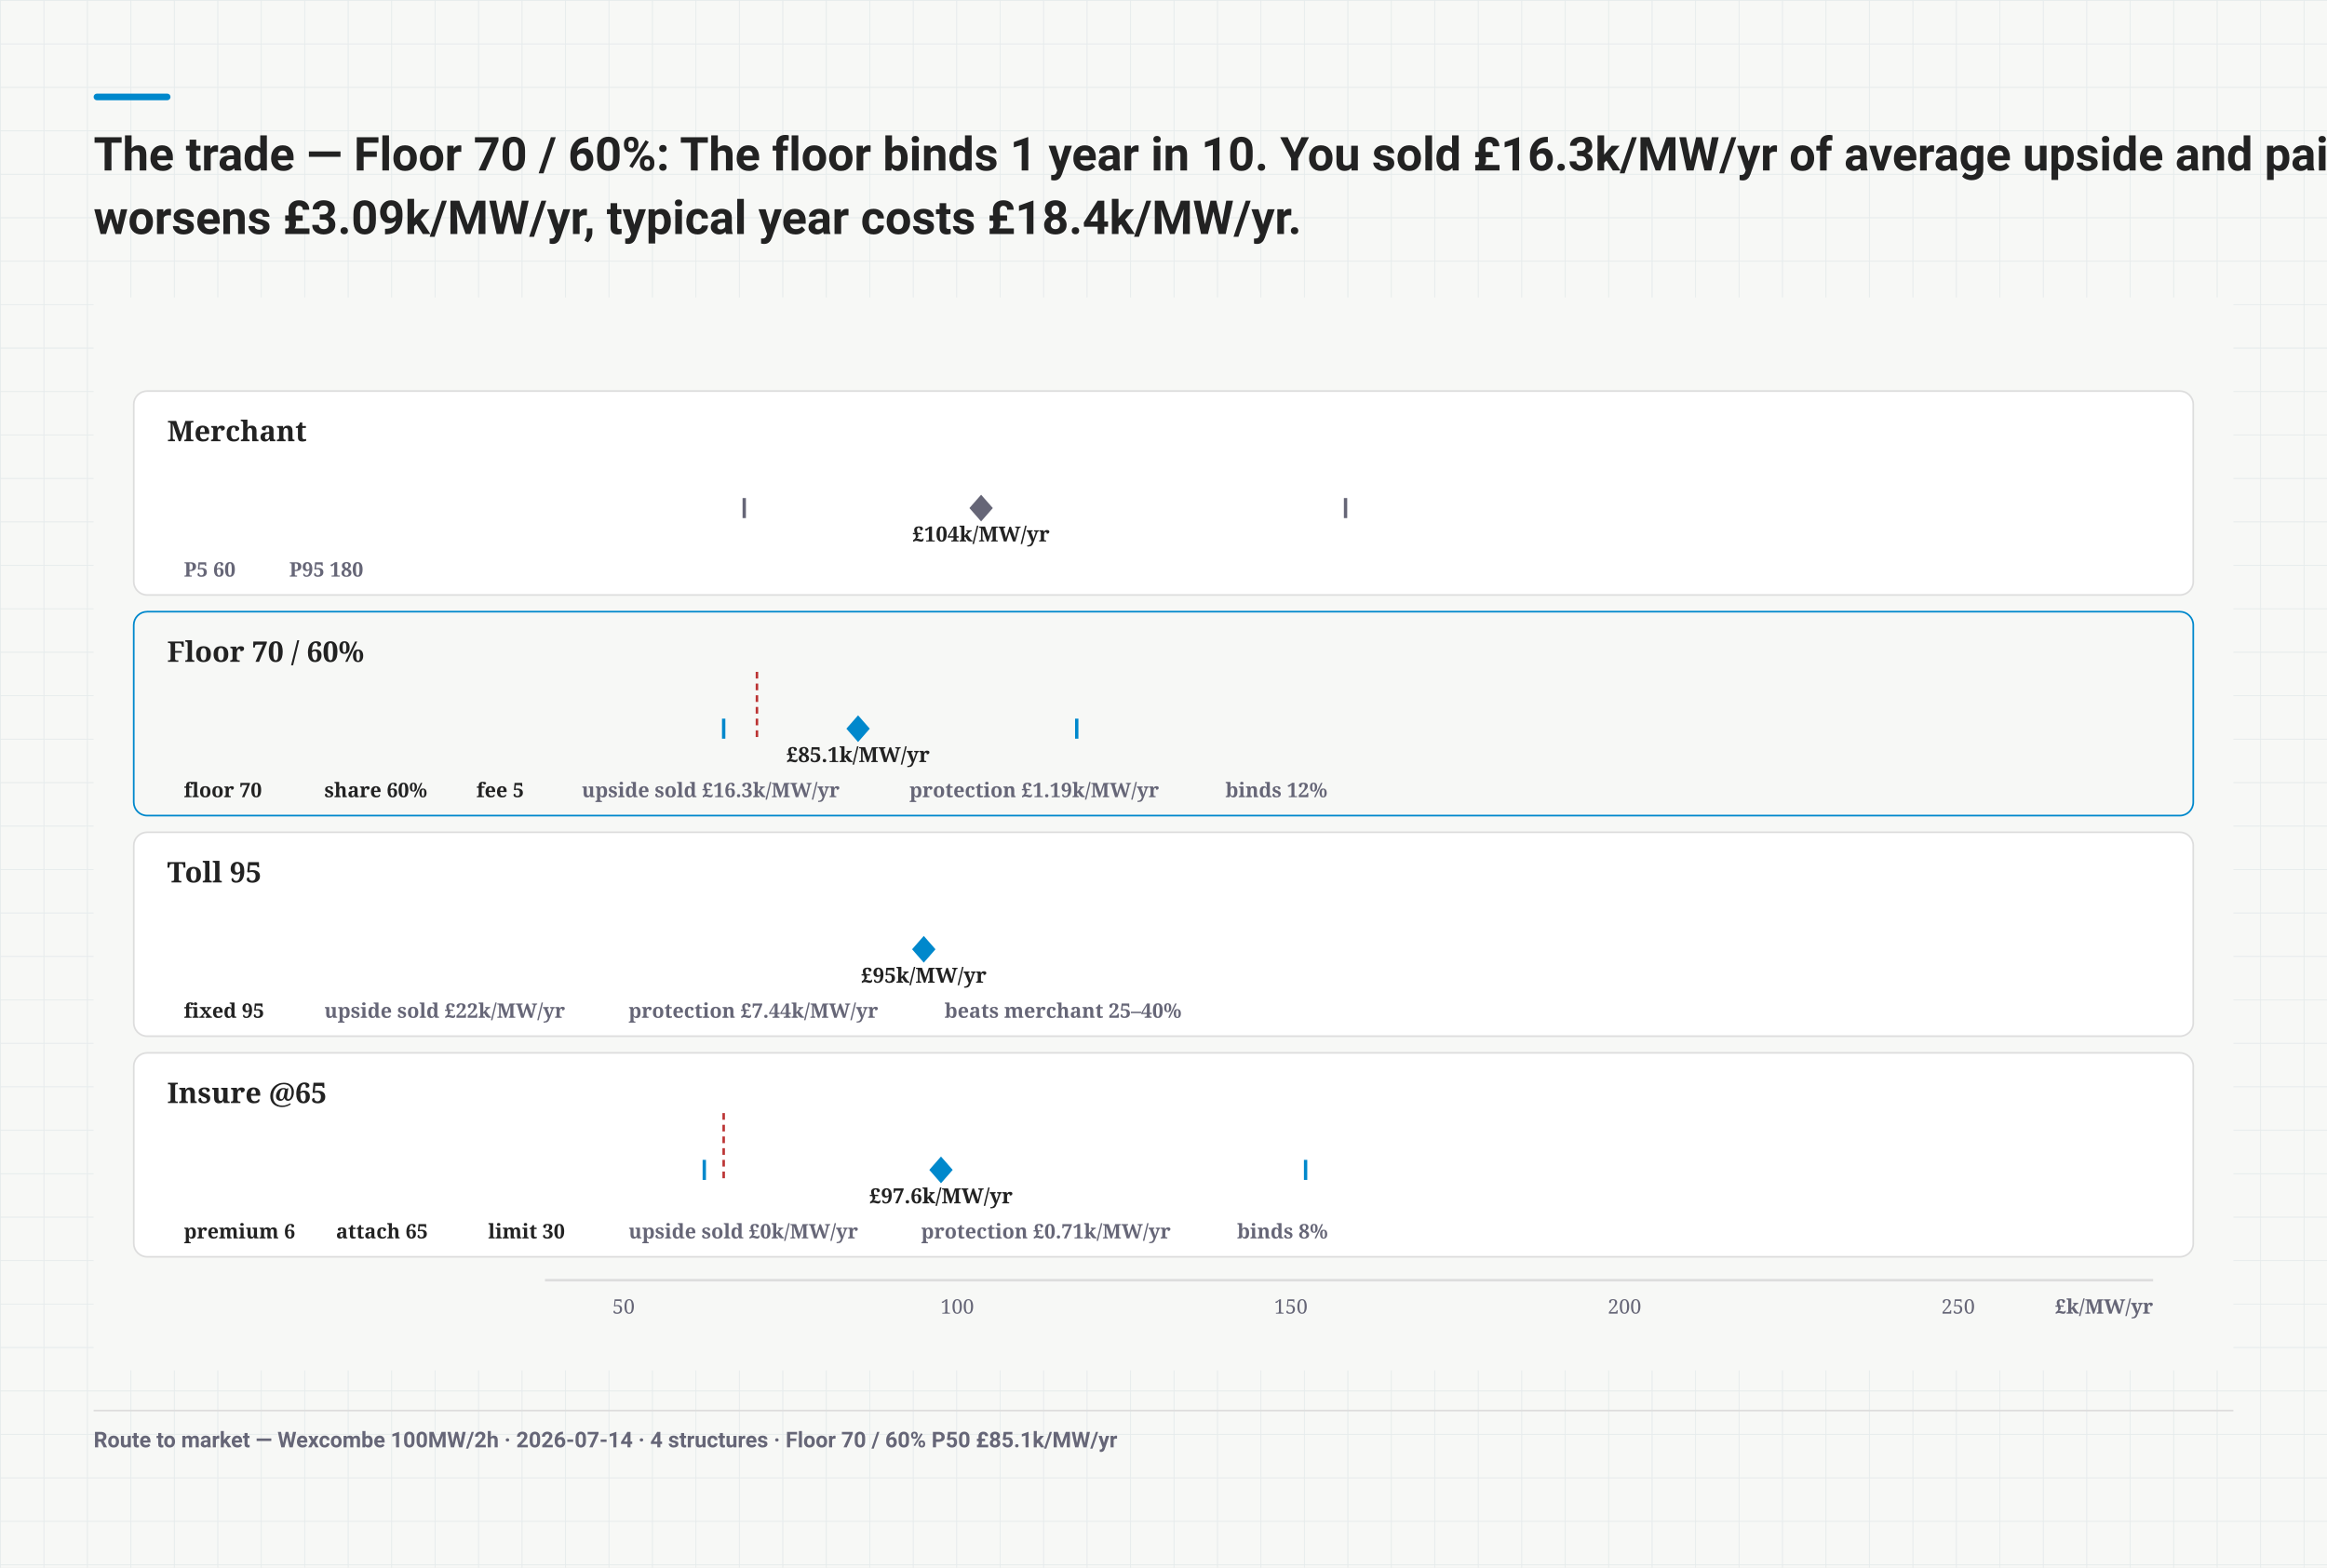
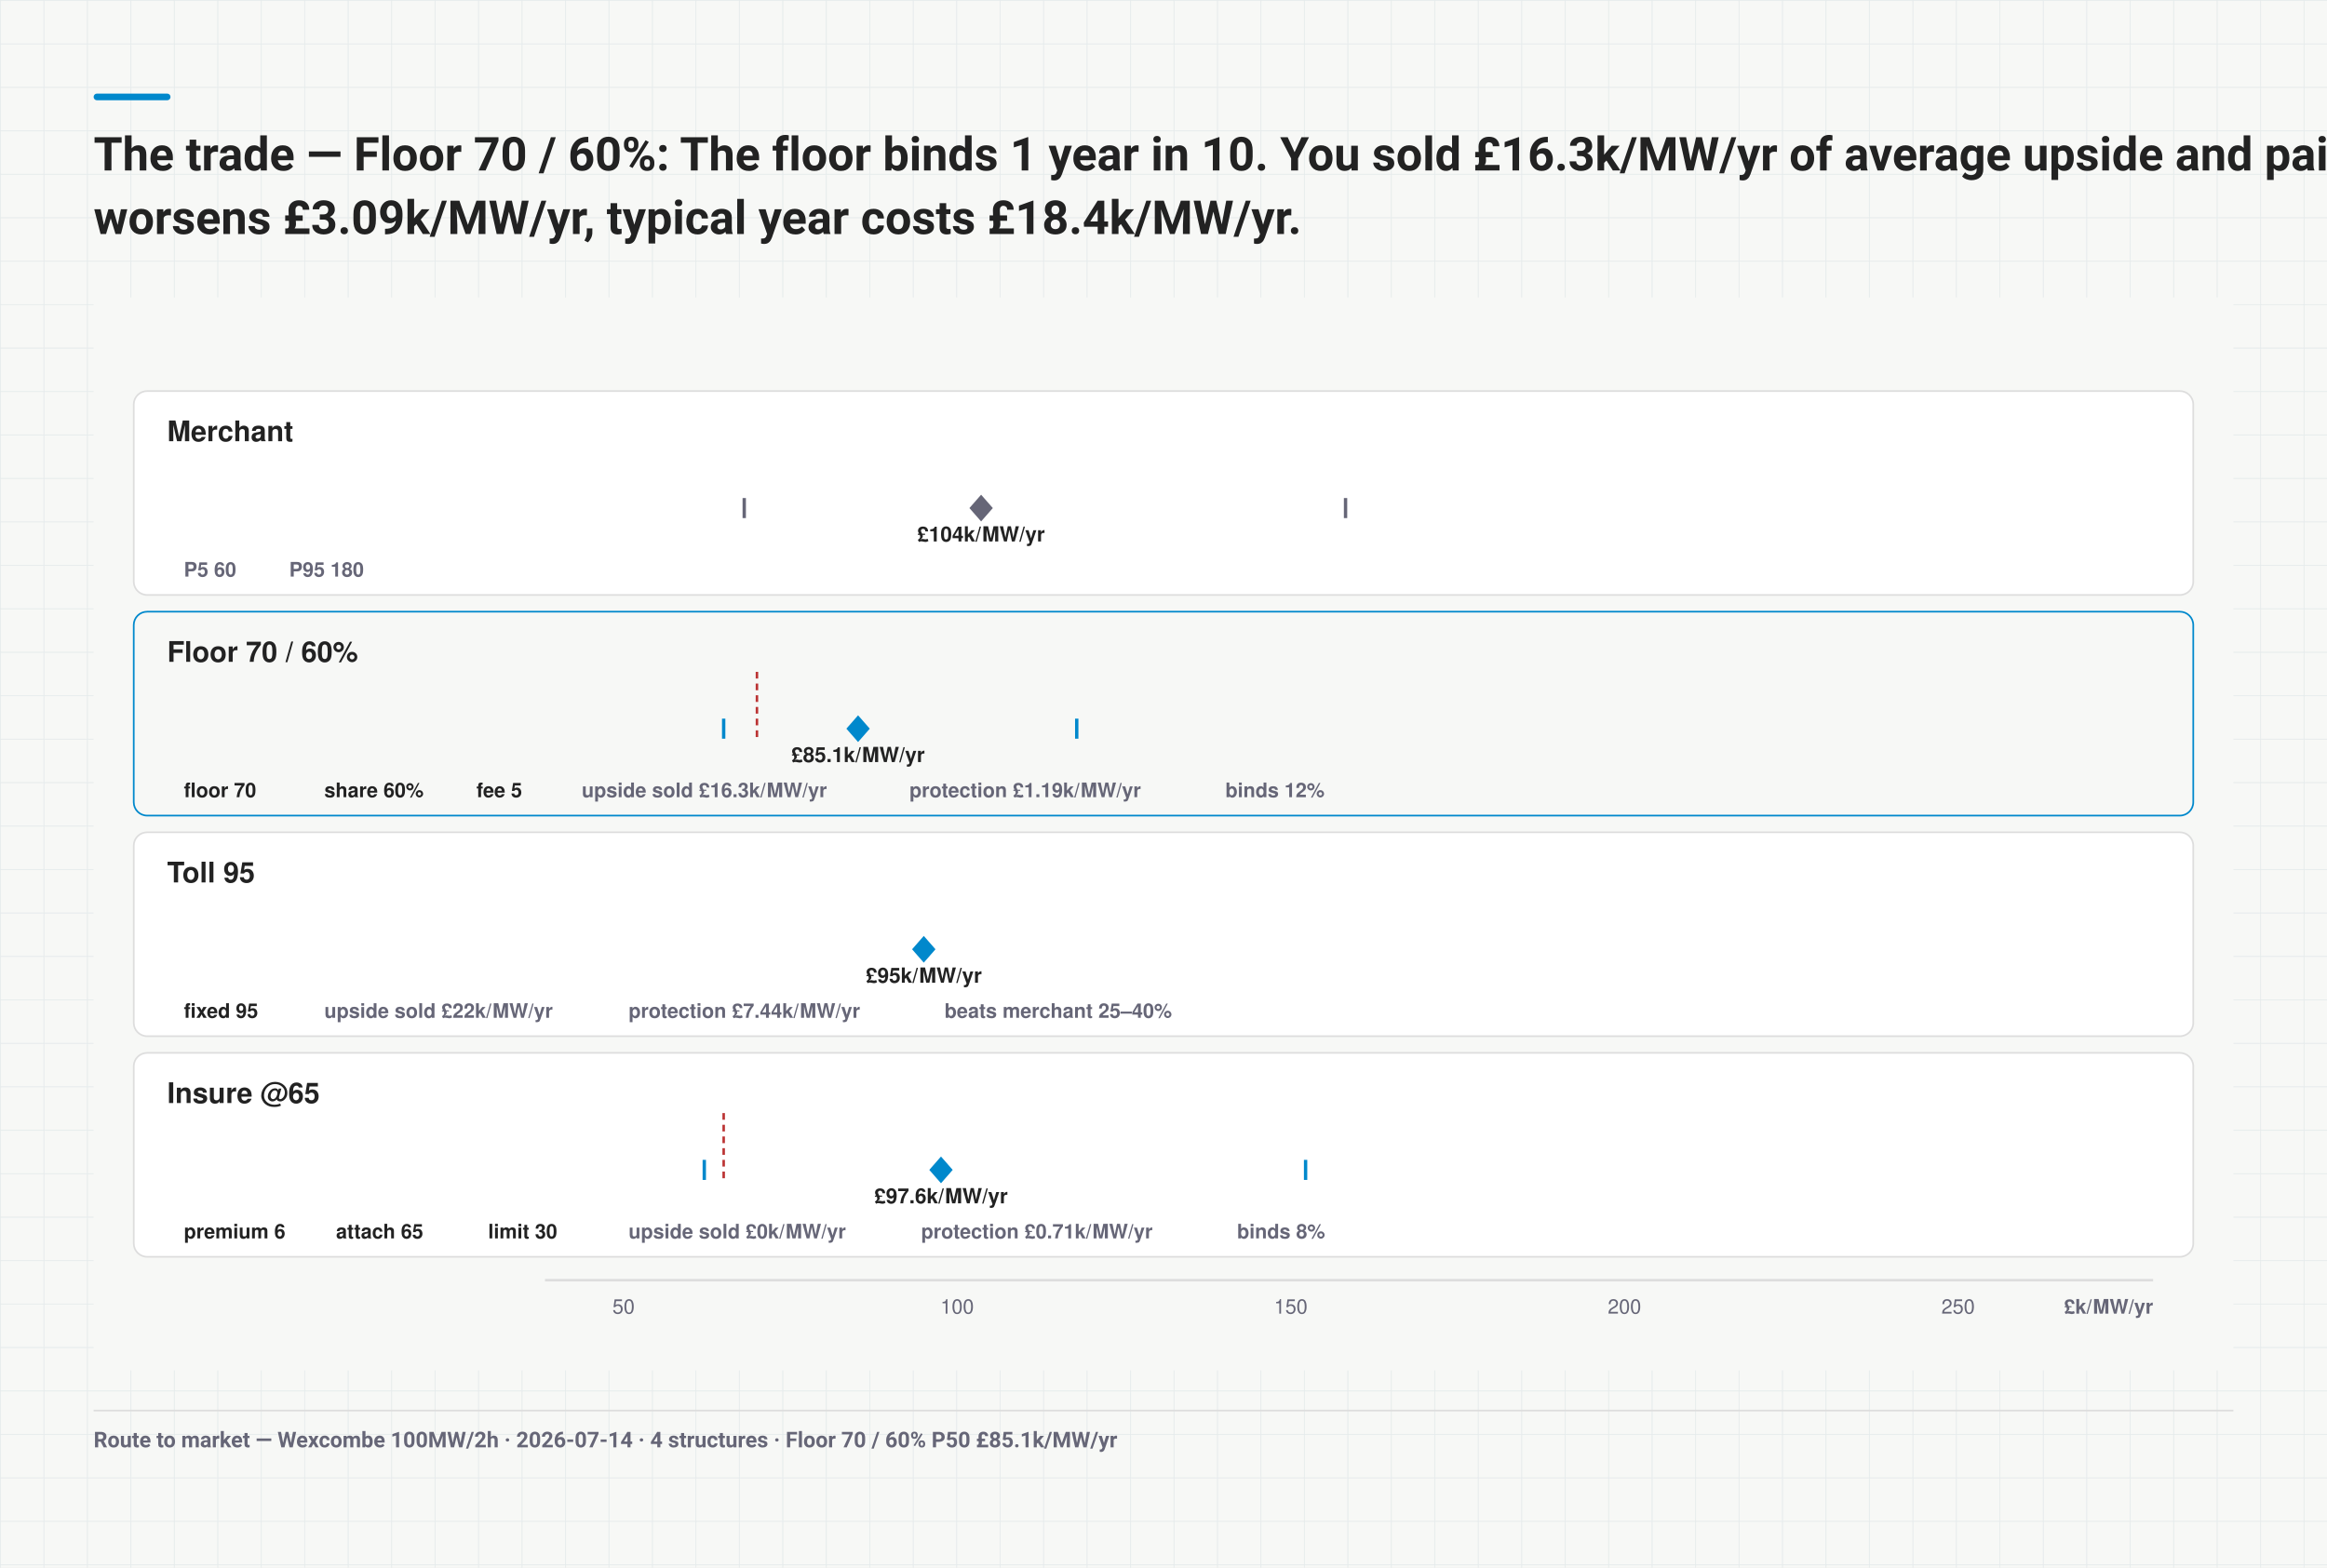
<svg xmlns="http://www.w3.org/2000/svg" width="1392" height="938" viewBox="0 0 1392 938" font-family="-apple-system, BlinkMacSystemFont, 'Segoe UI', Roboto, sans-serif">
  <rect width="1392" height="938" fill="#f7f8f6" />
  <defs>
    <pattern id="poster-grid" width="26" height="26" patternUnits="userSpaceOnUse">
      <path d="M26 0 H0 V26" fill="none" stroke="rgba(70,110,140,.10)" stroke-width="1" />
    </pattern>
  </defs>
  <rect width="1392" height="938" fill="url(#poster-grid)" />
  <rect x="56" y="56" width="46" height="4" rx="2" fill="#08c" />
  <text x="56" y="102" font-size="28" font-weight="700" fill="#222">The trade — Floor 70 / 60%: The floor binds 1 year in 10. You sold £16.3k/MW/yr of average upside and paid £5k/MW/yr in fees for £1.19k/MW/yr of downside protection — worst-year</text>
  <text x="56" y="140" font-size="28" font-weight="700" fill="#222">worsens £3.09k/MW/yr, typical year costs £18.4k/MW/yr.</text>
  <g transform="translate(56 178)">
-     <svg width="1280" height="642" viewBox="0 0 1280 642" font-family="Charter,Georgia,serif">
+     <svg width="1280" height="642" viewBox="0 0 1280 642" font-family="&quot;Helvetica Neue&quot;,Helvetica,&quot;Segoe UI&quot;,Roboto,sans-serif">
      <rect width="1280" height="642" fill="#f7f8f6" />
      <rect x="24" y="56" width="1232" height="122" rx="8" fill="#fff" stroke="#ddd" />
      <text x="44" y="86" font-size="17" font-weight="700" fill="#222">Merchant</text>
      <path d="M270.0 126 L277.5 123.2 L292.5 123.8 L307.6 121.9 L322.6 120.8 L337.6 118.1 L352.7 115.1 L367.7 114.2 L382.7 109.0 L397.8 107.3 L412.8 101.5 L427.8 102.6 L442.9 100.3 L457.9 96.0 L472.9 96.8 L488.0 98.8 L503.0 99.6 L518.0 99.8 L533.0 99.9 L548.1 101.8 L563.1 99.7 L578.1 103.4 L593.2 105.5 L608.2 105.3 L623.2 107.3 L638.3 109.2 L653.3 111.1 L668.3 112.5 L683.4 114.6 L698.4 115.4 L713.4 114.7 L728.5 117.8 L743.5 118.5 L758.5 119.3 L773.5 119.9 L788.6 121.4 L803.6 122.1 L818.6 121.8 L833.7 122.1 L848.7 122.2 L863.7 122.9 L878.8 123.1 L893.8 124.1 L908.8 123.9 L923.9 123.9 L938.9 123.7 L953.9 124.6 L969.0 124.8 L984.0 124.7 L999.0 125.1 L1014.0 124.5 L1029.1 125.5 L1044.1 125.5 L1059.1 125.7 L1074.2 125.6 L1089.2 125.6 L1104.2 125.6 L1119.3 125.5 L1134.3 125.7 L1149.3 125.8 L1164.4 125.8 L1179.4 125.8 L1194.4 125.9 L1209.5 125.9 L1224.5 124.6 L1232.0 126 Z" fill="none" stroke="none" />
      <rect x="389.2" y="120.5" width="359.7" height="11" rx="5.5" fill="none" />
      <line x1="389.2" y1="120" x2="389.2" y2="132" stroke="#667" stroke-width="2" />
      <line x1="748.9" y1="120" x2="748.9" y2="132" stroke="#667" stroke-width="2" />
      <path d="M530.9 118 l7 8 l-7 8 l-7 -8 Z" fill="#667" />
      <text x="530.86" y="146" font-size="12.5" font-weight="600" text-anchor="middle" fill="#222">£104k/MW/yr</text>
      <g>
        <rect x="44.0" y="152" width="55.0" height="22" rx="11" fill="none" />
        <text x="54" y="167" font-size="12" font-weight="600" fill="#667">P5 60</text>
      </g>
      <g>
        <rect x="107.0" y="152" width="69.0" height="22" rx="11" fill="none" />
        <text x="117" y="167" font-size="12" font-weight="600" fill="#667">P95 180</text>
      </g>
      <rect x="24" y="188" width="1232" height="122" rx="8" fill="none" stroke="#08c" />
      <text x="44" y="218" font-size="17" font-weight="700" fill="#222">Floor 70 / 60%</text>
      <rect x="270" y="228" width="126.8" height="30" fill="none" />
      <line x1="396.8" y1="224" x2="396.8" y2="264" stroke="#b33" stroke-width="1.5" stroke-dasharray="4 3" />
      <path d="M270.0 258 L277.5 258.0 L292.5 258.0 L307.6 258.0 L322.6 258.0 L337.6 258.0 L352.7 258.0 L367.7 258.0 L382.7 228.0 L397.8 246.1 L412.8 244.3 L427.8 244.3 L442.9 245.1 L457.9 245.6 L472.9 245.7 L488.0 247.0 L503.0 248.3 L518.0 249.6 L533.0 250.8 L548.1 252.4 L563.1 252.7 L578.1 254.2 L593.2 254.6 L608.2 255.4 L623.2 256.0 L638.3 256.1 L653.3 256.4 L668.3 256.7 L683.4 257.0 L698.4 257.0 L713.4 257.3 L728.5 257.4 L743.5 257.4 L758.5 257.7 L773.5 257.8 L788.6 257.8 L803.6 257.8 L818.6 257.8 L833.7 257.9 L848.7 257.9 L863.7 258.0 L878.8 257.9 L893.8 257.9 L908.8 258.0 L923.9 258.0 L938.9 258.0 L953.9 258.0 L969.0 258.0 L984.0 258.0 L999.0 258.0 L1014.0 258.0 L1029.1 258.0 L1044.1 258.0 L1059.1 258.0 L1074.2 258.0 L1089.2 258.0 L1104.2 258.0 L1119.3 258.0 L1134.3 258.0 L1149.3 258.0 L1164.4 258.0 L1179.4 258.0 L1194.4 258.0 L1209.5 258.0 L1224.5 257.9 L1232.0 258 Z" fill="none" stroke="none" />
      <rect x="376.9" y="252.5" width="211.3" height="11" rx="5.5" fill="none" />
      <line x1="376.9" y1="252" x2="376.9" y2="264" stroke="#08c" stroke-width="2" />
      <line x1="588.1" y1="252" x2="588.1" y2="264" stroke="#08c" stroke-width="2" />
      <path d="M457.3 250 l7 8 l-7 8 l-7 -8 Z" fill="#08c" />
      <text x="457.29" y="278" font-size="12.5" font-weight="600" text-anchor="middle" fill="#222">£85.1k/MW/yr</text>
      <g>
        <rect x="44.0" y="284" width="76.0" height="22" rx="11" fill="none" />
        <text x="54" y="299" font-size="12" font-weight="600" fill="#222">floor 70</text>
      </g>
      <g>
        <rect x="128.0" y="284" width="83.0" height="22" rx="11" fill="none" />
        <text x="138" y="299" font-size="12" font-weight="600" fill="#222">share 60%</text>
      </g>
      <g>
        <rect x="219.0" y="284" width="55.0" height="22" rx="11" fill="none" />
        <text x="229" y="299" font-size="12" font-weight="600" fill="#222">fee 5</text>
      </g>
      <g>
        <rect x="282.0" y="284" width="188.0" height="22" rx="11" fill="none" />
        <text x="292" y="299" font-size="12" font-weight="600" fill="#667">upside sold £16.3k/MW/yr</text>
      </g>
      <g>
        <rect x="478.0" y="284" width="181.0" height="22" rx="11" fill="none" />
        <text x="488" y="299" font-size="12" font-weight="600" fill="#667">protection £1.19k/MW/yr</text>
      </g>
      <g>
        <rect x="667.0" y="284" width="83.0" height="22" rx="11" fill="none" />
        <text x="677" y="299" font-size="12" font-weight="600" fill="#667">binds 12%</text>
      </g>
      <rect x="24" y="320" width="1232" height="122" rx="8" fill="#fff" stroke="#ddd" />
      <text x="44" y="350" font-size="17" font-weight="700" fill="#222">Toll 95</text>
      <rect x="496.6" y="384.5" width="0.0" height="11" rx="5.5" fill="none" />
      <line x1="496.6" y1="384" x2="496.6" y2="396" stroke="#08c" stroke-width="2" />
      <line x1="496.6" y1="384" x2="496.6" y2="396" stroke="#08c" stroke-width="2" />
      <path d="M496.6 382 l7 8 l-7 8 l-7 -8 Z" fill="#08c" />
      <text x="496.63" y="410" font-size="12.5" font-weight="600" text-anchor="middle" fill="#222">£95k/MW/yr</text>
      <g>
        <rect x="44.0" y="416" width="76.0" height="22" rx="11" fill="none" />
        <text x="54" y="431" font-size="12" font-weight="600" fill="#222">fixed 95</text>
      </g>
      <g>
        <rect x="128.0" y="416" width="174.0" height="22" rx="11" fill="none" />
        <text x="138" y="431" font-size="12" font-weight="600" fill="#667">upside sold £22k/MW/yr</text>
      </g>
      <g>
        <rect x="310.0" y="416" width="181.0" height="22" rx="11" fill="none" />
        <text x="320" y="431" font-size="12" font-weight="600" fill="#667">protection £7.44k/MW/yr</text>
      </g>
      <g>
        <rect x="499.0" y="416" width="167.0" height="22" rx="11" fill="none" />
        <text x="509" y="431" font-size="12" font-weight="600" fill="#667">beats merchant 25–40%</text>
      </g>
      <rect x="24" y="452" width="1232" height="122" rx="8" fill="#fff" stroke="#ddd" />
      <text x="44" y="482" font-size="17" font-weight="700" fill="#222">Insure @65</text>
      <rect x="270" y="492" width="106.9" height="30" fill="none" />
      <line x1="376.9" y1="488" x2="376.9" y2="528" stroke="#b33" stroke-width="1.5" stroke-dasharray="4 3" />
      <path d="M270.0 522 L277.5 522.0 L292.5 522.0 L307.6 522.0 L322.6 521.9 L337.6 521.9 L352.7 492.0 L367.7 511.6 L382.7 509.3 L397.8 508.6 L412.8 508.0 L427.8 505.8 L442.9 506.4 L457.9 505.8 L472.9 508.0 L488.0 506.4 L503.0 507.6 L518.0 507.6 L533.0 508.1 L548.1 508.5 L563.1 509.3 L578.1 511.4 L593.2 510.8 L608.2 511.8 L623.2 513.3 L638.3 514.2 L653.3 515.6 L668.3 515.3 L683.4 516.3 L698.4 516.4 L713.4 518.1 L728.5 517.9 L743.5 518.3 L758.5 519.3 L773.5 519.8 L788.6 519.4 L803.6 519.8 L818.6 520.0 L833.7 520.0 L848.7 520.4 L863.7 520.6 L878.8 520.9 L893.8 520.6 L908.8 520.8 L923.9 521.2 L938.9 521.3 L953.9 521.3 L969.0 521.4 L984.0 521.3 L999.0 521.5 L1014.0 521.7 L1029.1 521.8 L1044.1 521.8 L1059.1 521.7 L1074.2 521.8 L1089.2 521.8 L1104.2 521.7 L1119.3 521.9 L1134.3 521.9 L1149.3 521.9 L1164.4 521.9 L1179.4 522.0 L1194.4 522.0 L1209.5 521.8 L1224.5 521.4 L1232.0 522 Z" fill="none" stroke="none" />
      <rect x="365.3" y="516.5" width="359.7" height="11" rx="5.5" fill="none" />
      <line x1="365.3" y1="516" x2="365.3" y2="528" stroke="#08c" stroke-width="2" />
      <line x1="725.0" y1="516" x2="725.0" y2="528" stroke="#08c" stroke-width="2" />
      <path d="M506.9 514 l7 8 l-7 8 l-7 -8 Z" fill="#08c" />
      <text x="506.91" y="542" font-size="12.5" font-weight="600" text-anchor="middle" fill="#222">£97.6k/MW/yr</text>
      <g>
        <rect x="44.0" y="548" width="83.0" height="22" rx="11" fill="none" />
        <text x="54" y="563" font-size="12" font-weight="600" fill="#222">premium 6</text>
      </g>
      <g>
        <rect x="135.0" y="548" width="83.0" height="22" rx="11" fill="none" />
        <text x="145" y="563" font-size="12" font-weight="600" fill="#222">attach 65</text>
      </g>
      <g>
        <rect x="226.0" y="548" width="76.0" height="22" rx="11" fill="none" />
        <text x="236" y="563" font-size="12" font-weight="600" fill="#222">limit 30</text>
      </g>
      <g>
        <rect x="310.0" y="548" width="167.0" height="22" rx="11" fill="none" />
        <text x="320" y="563" font-size="12" font-weight="600" fill="#667">upside sold £0k/MW/yr</text>
      </g>
      <g>
        <rect x="485.0" y="548" width="181.0" height="22" rx="11" fill="none" />
        <text x="495" y="563" font-size="12" font-weight="600" fill="#667">protection £0.71k/MW/yr</text>
      </g>
      <g>
        <rect x="674.0" y="548" width="76.0" height="22" rx="11" fill="none" />
        <text x="684" y="563" font-size="12" font-weight="600" fill="#667">binds 8%</text>
      </g>
      <line x1="270" y1="588" x2="1232" y2="588" stroke="#ddd" stroke-width="1.5" />
      <text x="317.01" y="608" font-size="12" text-anchor="middle" fill="#667">50</text>
      <text x="516.59" y="608" font-size="12" text-anchor="middle" fill="#667">100</text>
      <text x="716.17" y="608" font-size="12" text-anchor="middle" fill="#667">150</text>
      <text x="915.76" y="608" font-size="12" text-anchor="middle" fill="#667">200</text>
      <text x="1115.34" y="608" font-size="12" text-anchor="middle" fill="#667">250</text>
      <text x="1232" y="608" font-size="12" font-weight="600" text-anchor="end" fill="#667">£k/MW/yr</text>
    </svg>
  </g>
  <line x1="56" y1="844" x2="1336" y2="844" stroke="#ddd" />
  <text x="56" y="866" font-size="13" font-weight="600" fill="#667">Route to market — Wexcombe 100MW/2h   ·   2026-07-14   ·   4 structures   ·   Floor 70 / 60% P50 £85.1k/MW/yr</text>
</svg>
